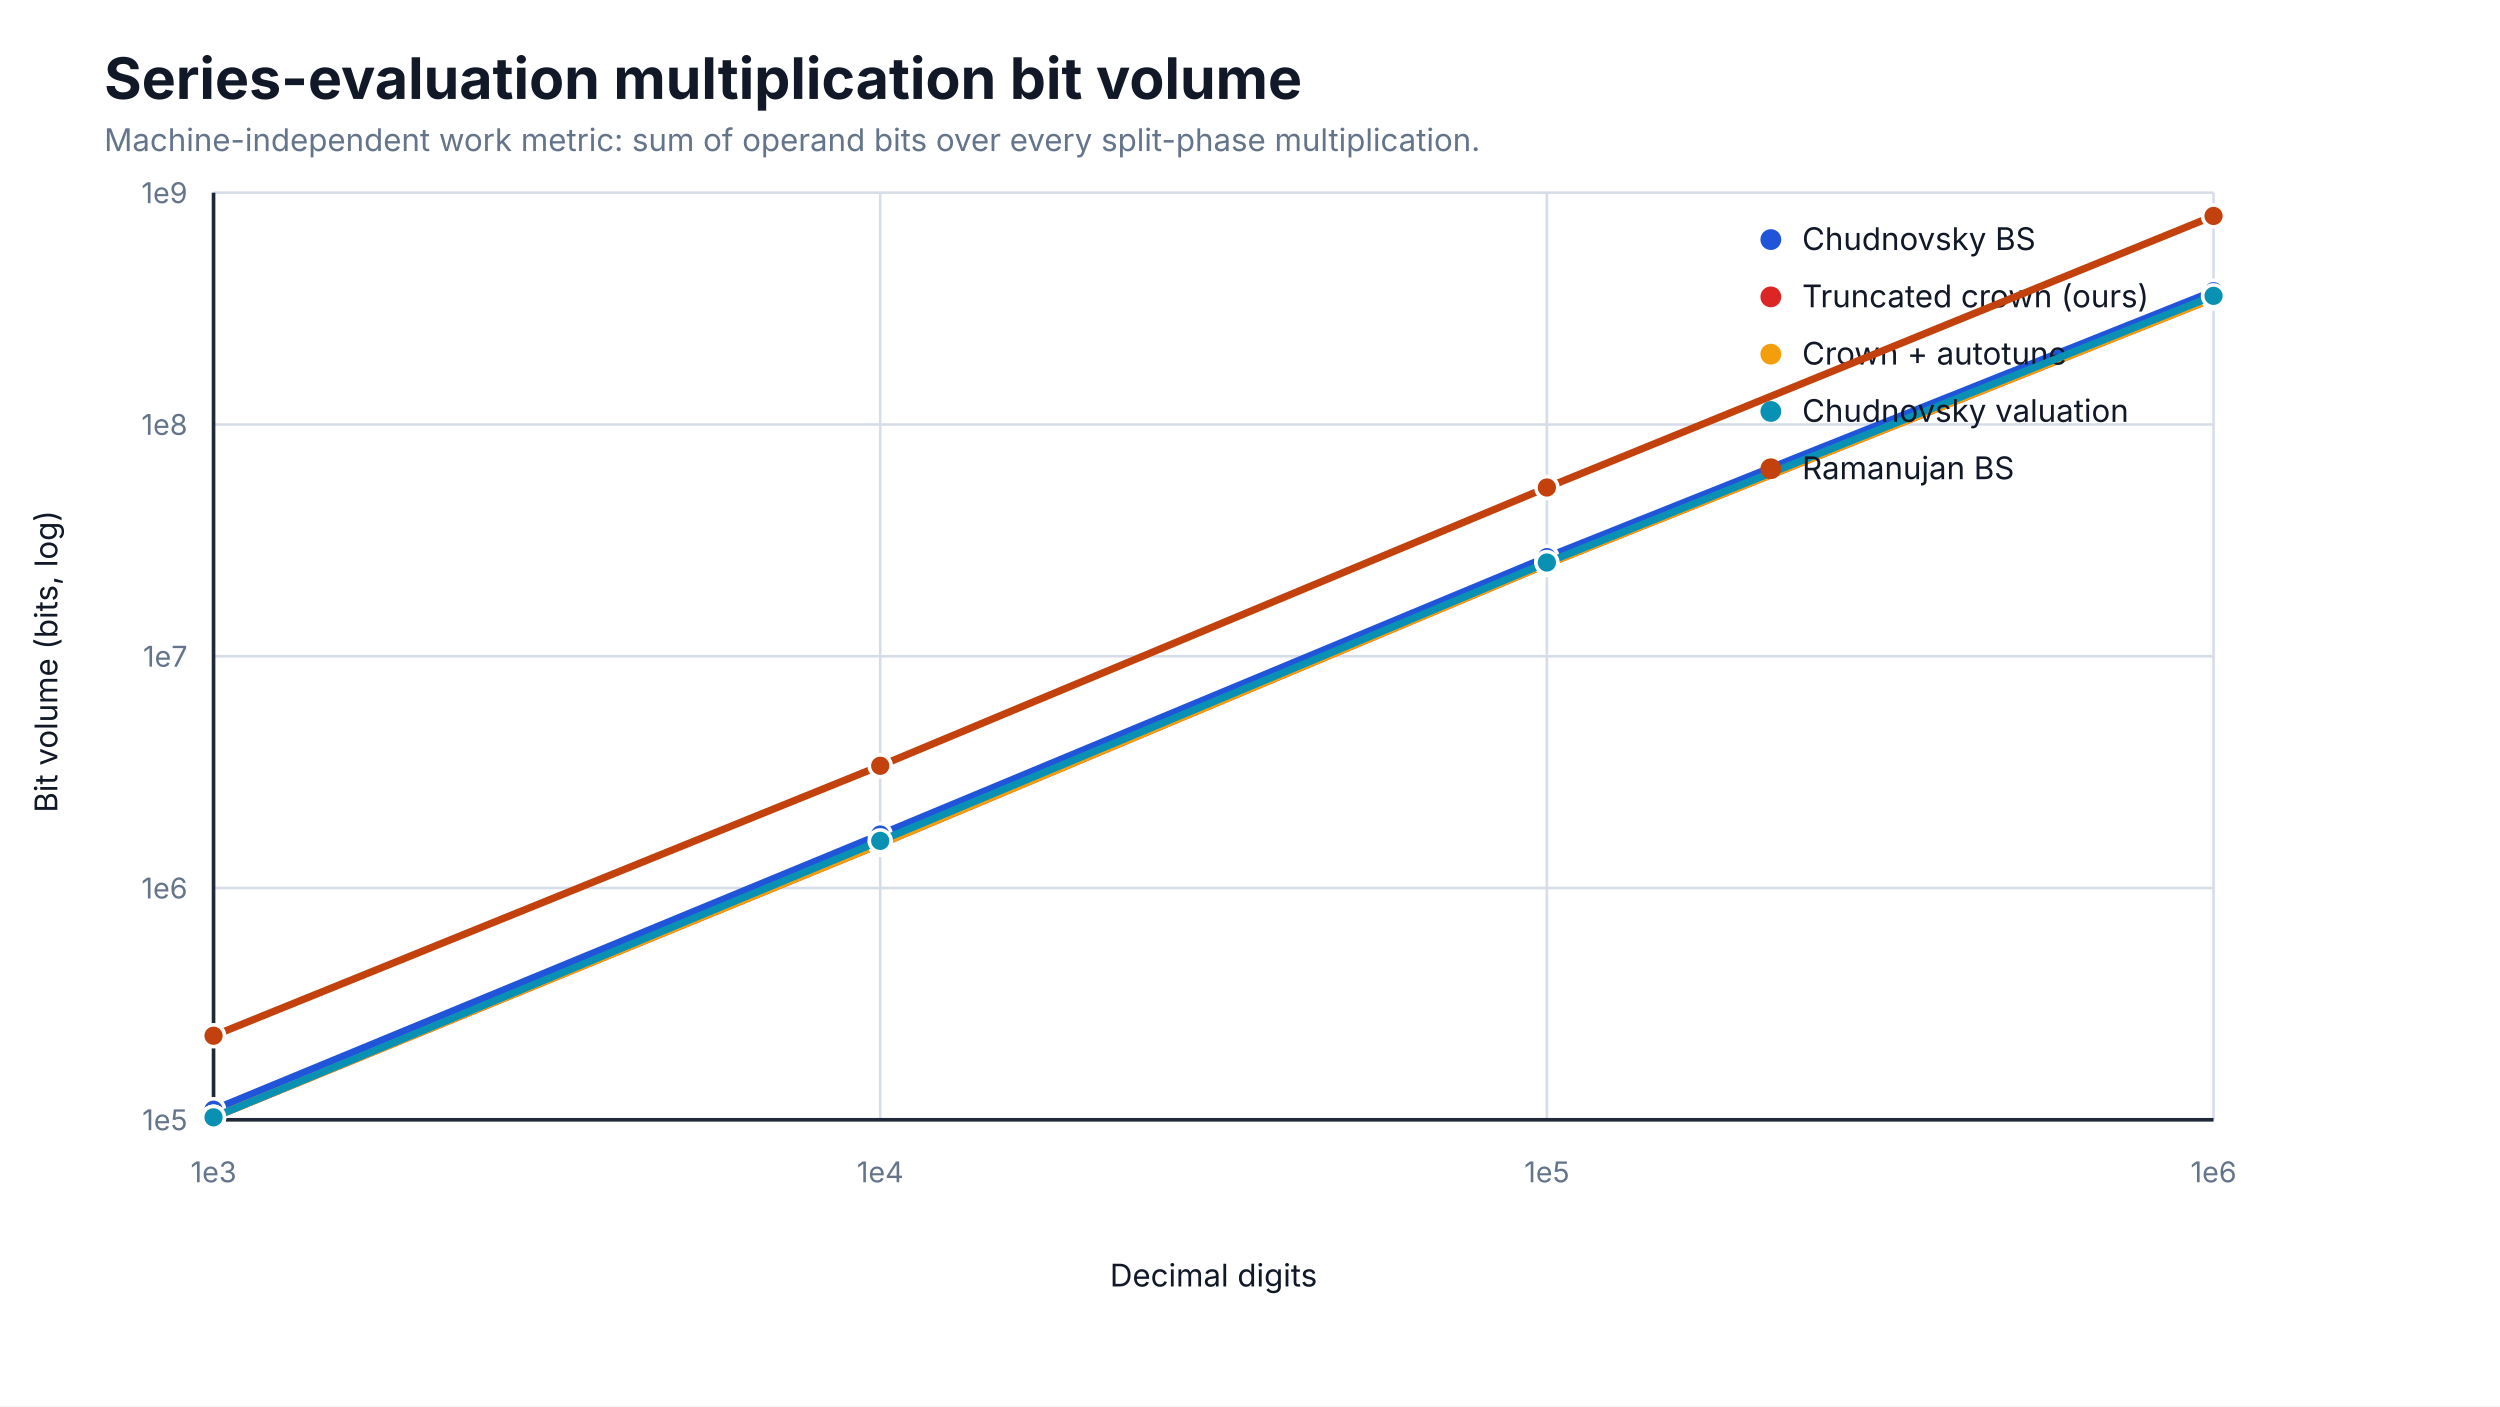
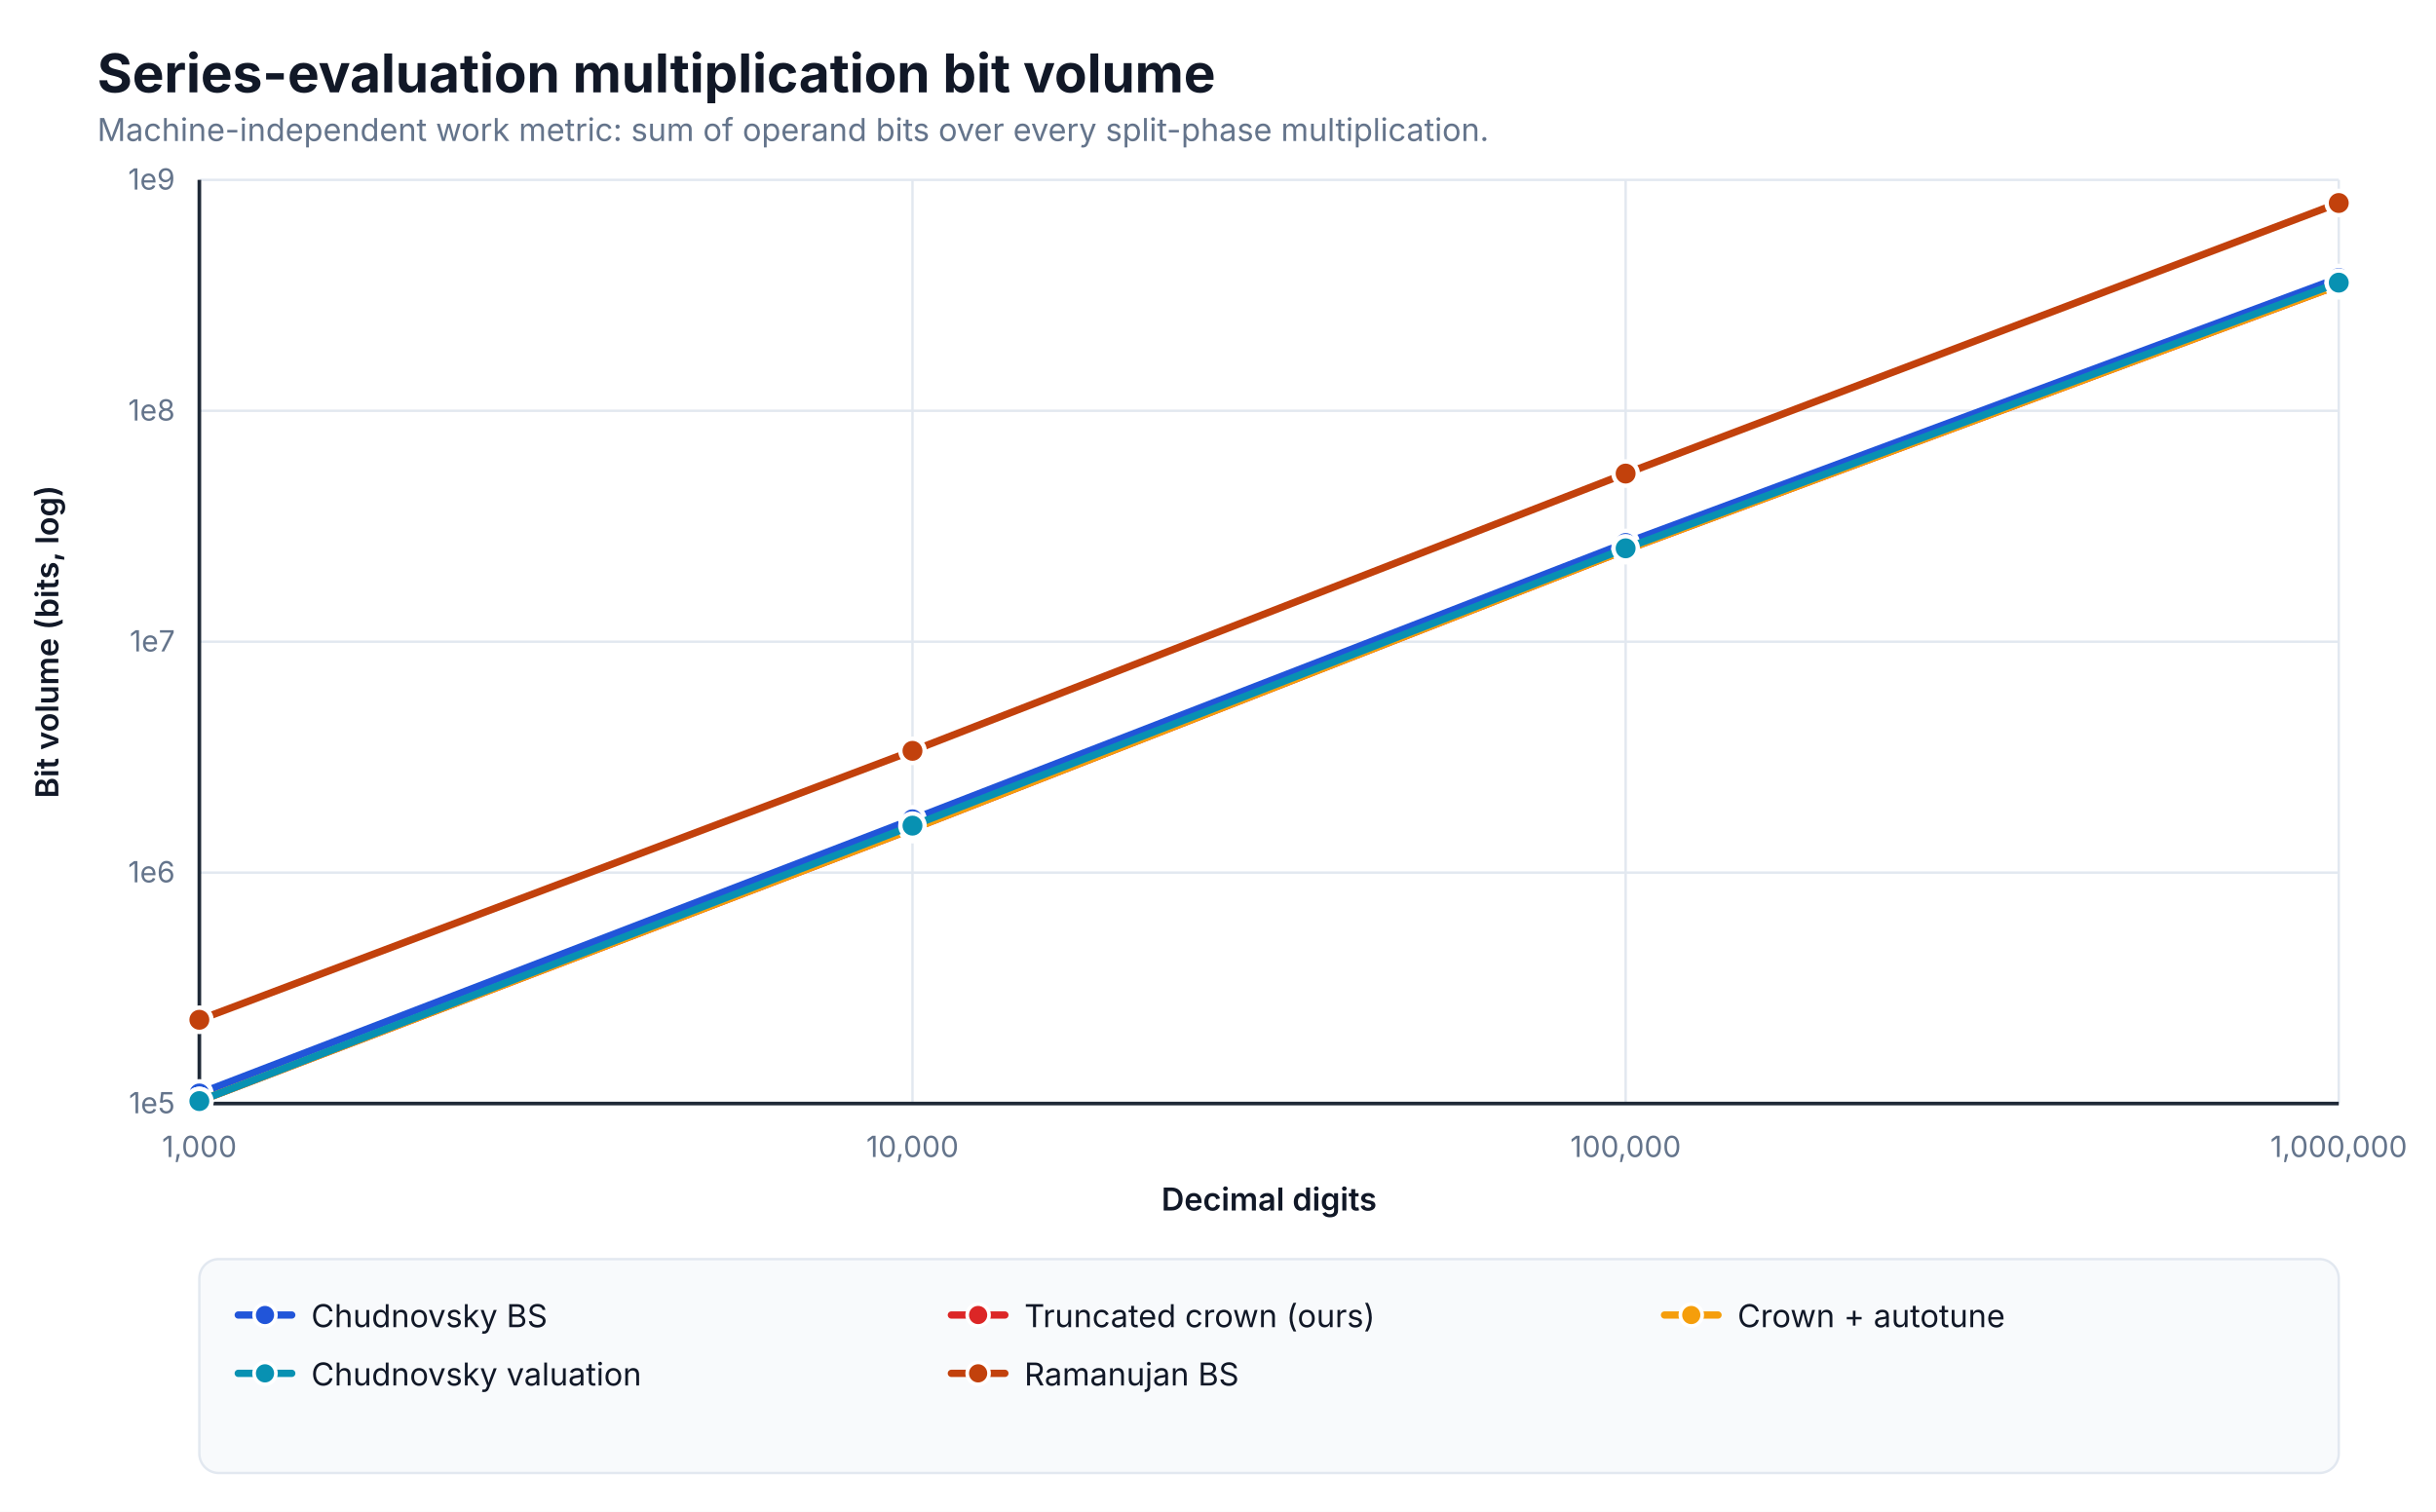
- <svg xmlns="http://www.w3.org/2000/svg" viewBox="0 0 960 540" role="img" aria-labelledby="title desc">
-   <style>text{font-family:-apple-system,BlinkMacSystemFont,'Segoe UI',sans-serif}.title{font-size:22px;font-weight:700;fill:#111827}.subtitle{font-size:12px;fill:#64748b}.axis{stroke:#1f2937;stroke-width:1.4}.grid{stroke:#d7dde8;stroke-width:1}.tick{font-size:11px;fill:#64748b}.label{font-size:12px;fill:#111827}.legend{font-size:12px;fill:#111827}</style>
-   <rect width="960" height="540" fill="#fff" />
+ <svg xmlns="http://www.w3.org/2000/svg" viewBox="0 0 1002 622" role="img" aria-labelledby="title desc">
+   <style>text{font-family:-apple-system,BlinkMacSystemFont,'Segoe UI',sans-serif}.title{font-size:22px;font-weight:700;fill:#111827}.subtitle{font-size:13px;fill:#64748b}.axis{stroke:#1f2937;stroke-width:1.5}.grid{stroke:#e2e8f0;stroke-width:1}.tick{font-size:12px;fill:#64748b}.label{font-size:13px;font-weight:600;fill:#111827}.legend{font-size:13px;fill:#111827}.legend-box{fill:#f8fafc;stroke:#e2e8f0;stroke-width:1}.refline{stroke:#94a3b8;stroke-width:1.5;stroke-dasharray:6 4}</style>
+   <rect width="1002" height="622" fill="#fff" />
  <text class="title" x="40" y="38">Series-evaluation multiplication bit volume</text>
  <text class="subtitle" x="40" y="58">Machine-independent work metric: sum of operand bits over every split-phase multiplication.</text>
-   <line class="grid" x1="82" y1="74" x2="82" y2="430" />
-   <text class="tick" x="82" y="454" text-anchor="middle">1e3</text>
-   <line class="grid" x1="338" y1="74" x2="338" y2="430" />
-   <text class="tick" x="338" y="454" text-anchor="middle">1e4</text>
-   <line class="grid" x1="594" y1="74" x2="594" y2="430" />
-   <text class="tick" x="594" y="454" text-anchor="middle">1e5</text>
-   <line class="grid" x1="850" y1="74" x2="850" y2="430" />
-   <text class="tick" x="850" y="454" text-anchor="middle">1e6</text>
-   <line class="grid" x1="82" y1="430" x2="850" y2="430" />
-   <text class="tick" x="72" y="434" text-anchor="end">1e5</text>
-   <line class="grid" x1="82" y1="341" x2="850" y2="341" />
-   <text class="tick" x="72" y="345" text-anchor="end">1e6</text>
-   <line class="grid" x1="82" y1="252" x2="850" y2="252" />
-   <text class="tick" x="72" y="256" text-anchor="end">1e7</text>
-   <line class="grid" x1="82" y1="163" x2="850" y2="163" />
-   <text class="tick" x="72" y="167" text-anchor="end">1e8</text>
-   <line class="grid" x1="82" y1="74" x2="850" y2="74" />
+   <line class="grid" x1="82" y1="74" x2="82" y2="454" />
+   <text class="tick" x="82" y="476" text-anchor="middle">1,000</text>
+   <line class="grid" x1="375.33" y1="74" x2="375.33" y2="454" />
+   <text class="tick" x="375.33" y="476" text-anchor="middle">10,000</text>
+   <line class="grid" x1="668.67" y1="74" x2="668.67" y2="454" />
+   <text class="tick" x="668.67" y="476" text-anchor="middle">100,000</text>
+   <line class="grid" x1="962" y1="74" x2="962" y2="454" />
+   <text class="tick" x="962" y="476" text-anchor="middle">1,000,000</text>
+   <line class="grid" x1="82" y1="454" x2="962" y2="454" />
+   <text class="tick" x="72" y="458" text-anchor="end">1e5</text>
+   <line class="grid" x1="82" y1="359" x2="962" y2="359" />
+   <text class="tick" x="72" y="363" text-anchor="end">1e6</text>
+   <line class="grid" x1="82" y1="264" x2="962" y2="264" />
+   <text class="tick" x="72" y="268" text-anchor="end">1e7</text>
+   <line class="grid" x1="82" y1="169" x2="962" y2="169" />
+   <text class="tick" x="72" y="173" text-anchor="end">1e8</text>
+   <line class="grid" x1="82" y1="74" x2="962" y2="74" />
  <text class="tick" x="72" y="78" text-anchor="end">1e9</text>
-   <line class="axis" x1="82" y1="430" x2="850" y2="430" />
-   <line class="axis" x1="82" y1="74" x2="82" y2="430" />
-   <text class="label" x="466" y="494" text-anchor="middle">Decimal digits</text>
-   <text class="label" transform="translate(22 254) rotate(-90)" text-anchor="middle">Bit volume (bits, log)</text>
-   <path d="M82 426.12 L338 320.45 L594 213.94 L850 111.82" fill="none" stroke="#2155d9" stroke-width="2.8" stroke-linejoin="round" stroke-linecap="round" />
-   <circle cx="82" cy="426.12" r="4.2" fill="#2155d9" stroke="#fff" stroke-width="1.4" />
-   <circle cx="338" cy="320.45" r="4.2" fill="#2155d9" stroke="#fff" stroke-width="1.4" />
-   <circle cx="594" cy="213.94" r="4.2" fill="#2155d9" stroke="#fff" stroke-width="1.4" />
-   <circle cx="850" cy="111.82" r="4.2" fill="#2155d9" stroke="#fff" stroke-width="1.4" />
-   <circle cx="680" cy="92" r="4" fill="#2155d9" />
-   <text class="legend" x="692" y="96">Chudnovsky BS</text>
-   <path d="M82 429.05 L338 324.14 L594 216.65 L850 114.54" fill="none" stroke="#dc2626" stroke-width="2.8" stroke-linejoin="round" stroke-linecap="round" />
-   <circle cx="82" cy="429.05" r="4.2" fill="#dc2626" stroke="#fff" stroke-width="1.4" />
-   <circle cx="338" cy="324.14" r="4.2" fill="#dc2626" stroke="#fff" stroke-width="1.4" />
-   <circle cx="594" cy="216.65" r="4.2" fill="#dc2626" stroke="#fff" stroke-width="1.4" />
-   <circle cx="850" cy="114.54" r="4.2" fill="#dc2626" stroke="#fff" stroke-width="1.4" />
-   <circle cx="680" cy="114" r="4" fill="#dc2626" />
-   <text class="legend" x="692" y="118">Truncated crown (ours)</text>
-   <path d="M82 429.05 L338 324.14 L594 216.65 L850 114.55" fill="none" stroke="#f59e0b" stroke-width="2.8" stroke-linejoin="round" stroke-linecap="round" />
-   <circle cx="82" cy="429.05" r="4.2" fill="#f59e0b" stroke="#fff" stroke-width="1.4" />
-   <circle cx="338" cy="324.14" r="4.2" fill="#f59e0b" stroke="#fff" stroke-width="1.4" />
-   <circle cx="594" cy="216.65" r="4.2" fill="#f59e0b" stroke="#fff" stroke-width="1.4" />
-   <circle cx="850" cy="114.55" r="4.2" fill="#f59e0b" stroke="#fff" stroke-width="1.4" />
-   <circle cx="680" cy="136" r="4" fill="#f59e0b" />
-   <text class="legend" x="692" y="140">Crown + autotune</text>
-   <path d="M82 429.05 L338 322.89 L594 216.01 L850 113.61" fill="none" stroke="#0891b2" stroke-width="2.8" stroke-linejoin="round" stroke-linecap="round" />
-   <circle cx="82" cy="429.05" r="4.2" fill="#0891b2" stroke="#fff" stroke-width="1.4" />
-   <circle cx="338" cy="322.89" r="4.2" fill="#0891b2" stroke="#fff" stroke-width="1.4" />
-   <circle cx="594" cy="216.01" r="4.2" fill="#0891b2" stroke="#fff" stroke-width="1.4" />
-   <circle cx="850" cy="113.61" r="4.2" fill="#0891b2" stroke="#fff" stroke-width="1.4" />
-   <circle cx="680" cy="158" r="4" fill="#0891b2" />
-   <text class="legend" x="692" y="162">Chudnovsky valuation</text>
-   <path d="M82 397.72 L338 294.06 L594 187.2 L850 82.92" fill="none" stroke="#c2410c" stroke-width="2.8" stroke-linejoin="round" stroke-linecap="round" />
-   <circle cx="82" cy="397.72" r="4.2" fill="#c2410c" stroke="#fff" stroke-width="1.4" />
-   <circle cx="338" cy="294.06" r="4.2" fill="#c2410c" stroke="#fff" stroke-width="1.4" />
-   <circle cx="594" cy="187.2" r="4.2" fill="#c2410c" stroke="#fff" stroke-width="1.4" />
-   <circle cx="850" cy="82.92" r="4.2" fill="#c2410c" stroke="#fff" stroke-width="1.4" />
-   <circle cx="680" cy="180" r="4" fill="#c2410c" />
-   <text class="legend" x="692" y="184">Ramanujan BS</text>
+   <line class="axis" x1="82" y1="454" x2="962" y2="454" />
+   <line class="axis" x1="82" y1="74" x2="82" y2="454" />
+   <text class="label" x="522" y="498" text-anchor="middle">Decimal digits</text>
+   <text class="label" transform="translate(24 264) rotate(-90)" text-anchor="middle">Bit volume (bits, log)</text>
+   <path d="M82 449.86 L375.33 337.07 L668.67 223.38 L962 114.37" fill="none" stroke="#2155d9" stroke-width="3" stroke-linejoin="round" stroke-linecap="round" />
+   <circle cx="82" cy="449.86" r="5" fill="#2155d9" stroke="#fff" stroke-width="1.8" />
+   <circle cx="375.33" cy="337.07" r="5" fill="#2155d9" stroke="#fff" stroke-width="1.8" />
+   <circle cx="668.67" cy="223.38" r="5" fill="#2155d9" stroke="#fff" stroke-width="1.8" />
+   <circle cx="962" cy="114.37" r="5" fill="#2155d9" stroke="#fff" stroke-width="1.8" />
+   <path d="M82 452.99 L375.33 341 L668.67 226.27 L962 117.28" fill="none" stroke="#dc2626" stroke-width="3" stroke-linejoin="round" stroke-linecap="round" />
+   <circle cx="82" cy="452.99" r="5" fill="#dc2626" stroke="#fff" stroke-width="1.8" />
+   <circle cx="375.33" cy="341" r="5" fill="#dc2626" stroke="#fff" stroke-width="1.8" />
+   <circle cx="668.67" cy="226.27" r="5" fill="#dc2626" stroke="#fff" stroke-width="1.8" />
+   <circle cx="962" cy="117.28" r="5" fill="#dc2626" stroke="#fff" stroke-width="1.8" />
+   <path d="M82 452.99 L375.33 341 L668.67 226.27 L962 117.28" fill="none" stroke="#f59e0b" stroke-width="3" stroke-linejoin="round" stroke-linecap="round" />
+   <circle cx="82" cy="452.99" r="5" fill="#f59e0b" stroke="#fff" stroke-width="1.8" />
+   <circle cx="375.33" cy="341" r="5" fill="#f59e0b" stroke="#fff" stroke-width="1.8" />
+   <circle cx="668.67" cy="226.27" r="5" fill="#f59e0b" stroke="#fff" stroke-width="1.8" />
+   <circle cx="962" cy="117.28" r="5" fill="#f59e0b" stroke="#fff" stroke-width="1.8" />
+   <path d="M82 452.99 L375.33 339.67 L668.67 225.58 L962 116.28" fill="none" stroke="#0891b2" stroke-width="3" stroke-linejoin="round" stroke-linecap="round" />
+   <circle cx="82" cy="452.99" r="5" fill="#0891b2" stroke="#fff" stroke-width="1.8" />
+   <circle cx="375.33" cy="339.67" r="5" fill="#0891b2" stroke="#fff" stroke-width="1.8" />
+   <circle cx="668.67" cy="225.58" r="5" fill="#0891b2" stroke="#fff" stroke-width="1.8" />
+   <circle cx="962" cy="116.28" r="5" fill="#0891b2" stroke="#fff" stroke-width="1.8" />
+   <path d="M82 419.54 L375.33 308.9 L668.67 194.83 L962 83.52" fill="none" stroke="#c2410c" stroke-width="3" stroke-linejoin="round" stroke-linecap="round" />
+   <circle cx="82" cy="419.54" r="5" fill="#c2410c" stroke="#fff" stroke-width="1.8" />
+   <circle cx="375.33" cy="308.9" r="5" fill="#c2410c" stroke="#fff" stroke-width="1.8" />
+   <circle cx="668.67" cy="194.83" r="5" fill="#c2410c" stroke="#fff" stroke-width="1.8" />
+   <circle cx="962" cy="83.52" r="5" fill="#c2410c" stroke="#fff" stroke-width="1.8" />
+   <rect class="legend-box" x="82" y="518" width="880" height="88" rx="8" />
+   <line x1="98" y1="541" x2="120" y2="541" stroke="#2155d9" stroke-width="3" stroke-linecap="round" />
+   <circle cx="109" cy="541" r="4.5" fill="#2155d9" stroke="#fff" stroke-width="1.5" />
+   <text class="legend" x="128" y="546">Chudnovsky BS</text>
+   <line x1="391.33" y1="541" x2="413.33" y2="541" stroke="#dc2626" stroke-width="3" stroke-linecap="round" />
+   <circle cx="402.33" cy="541" r="4.5" fill="#dc2626" stroke="#fff" stroke-width="1.5" />
+   <text class="legend" x="421.33" y="546">Truncated crown (ours)</text>
+   <line x1="684.67" y1="541" x2="706.67" y2="541" stroke="#f59e0b" stroke-width="3" stroke-linecap="round" />
+   <circle cx="695.67" cy="541" r="4.5" fill="#f59e0b" stroke="#fff" stroke-width="1.5" />
+   <text class="legend" x="714.67" y="546">Crown + autotune</text>
+   <line x1="98" y1="565" x2="120" y2="565" stroke="#0891b2" stroke-width="3" stroke-linecap="round" />
+   <circle cx="109" cy="565" r="4.5" fill="#0891b2" stroke="#fff" stroke-width="1.5" />
+   <text class="legend" x="128" y="570">Chudnovsky valuation</text>
+   <line x1="391.33" y1="565" x2="413.33" y2="565" stroke="#c2410c" stroke-width="3" stroke-linecap="round" />
+   <circle cx="402.33" cy="565" r="4.5" fill="#c2410c" stroke="#fff" stroke-width="1.5" />
+   <text class="legend" x="421.33" y="570">Ramanujan BS</text>
</svg>
